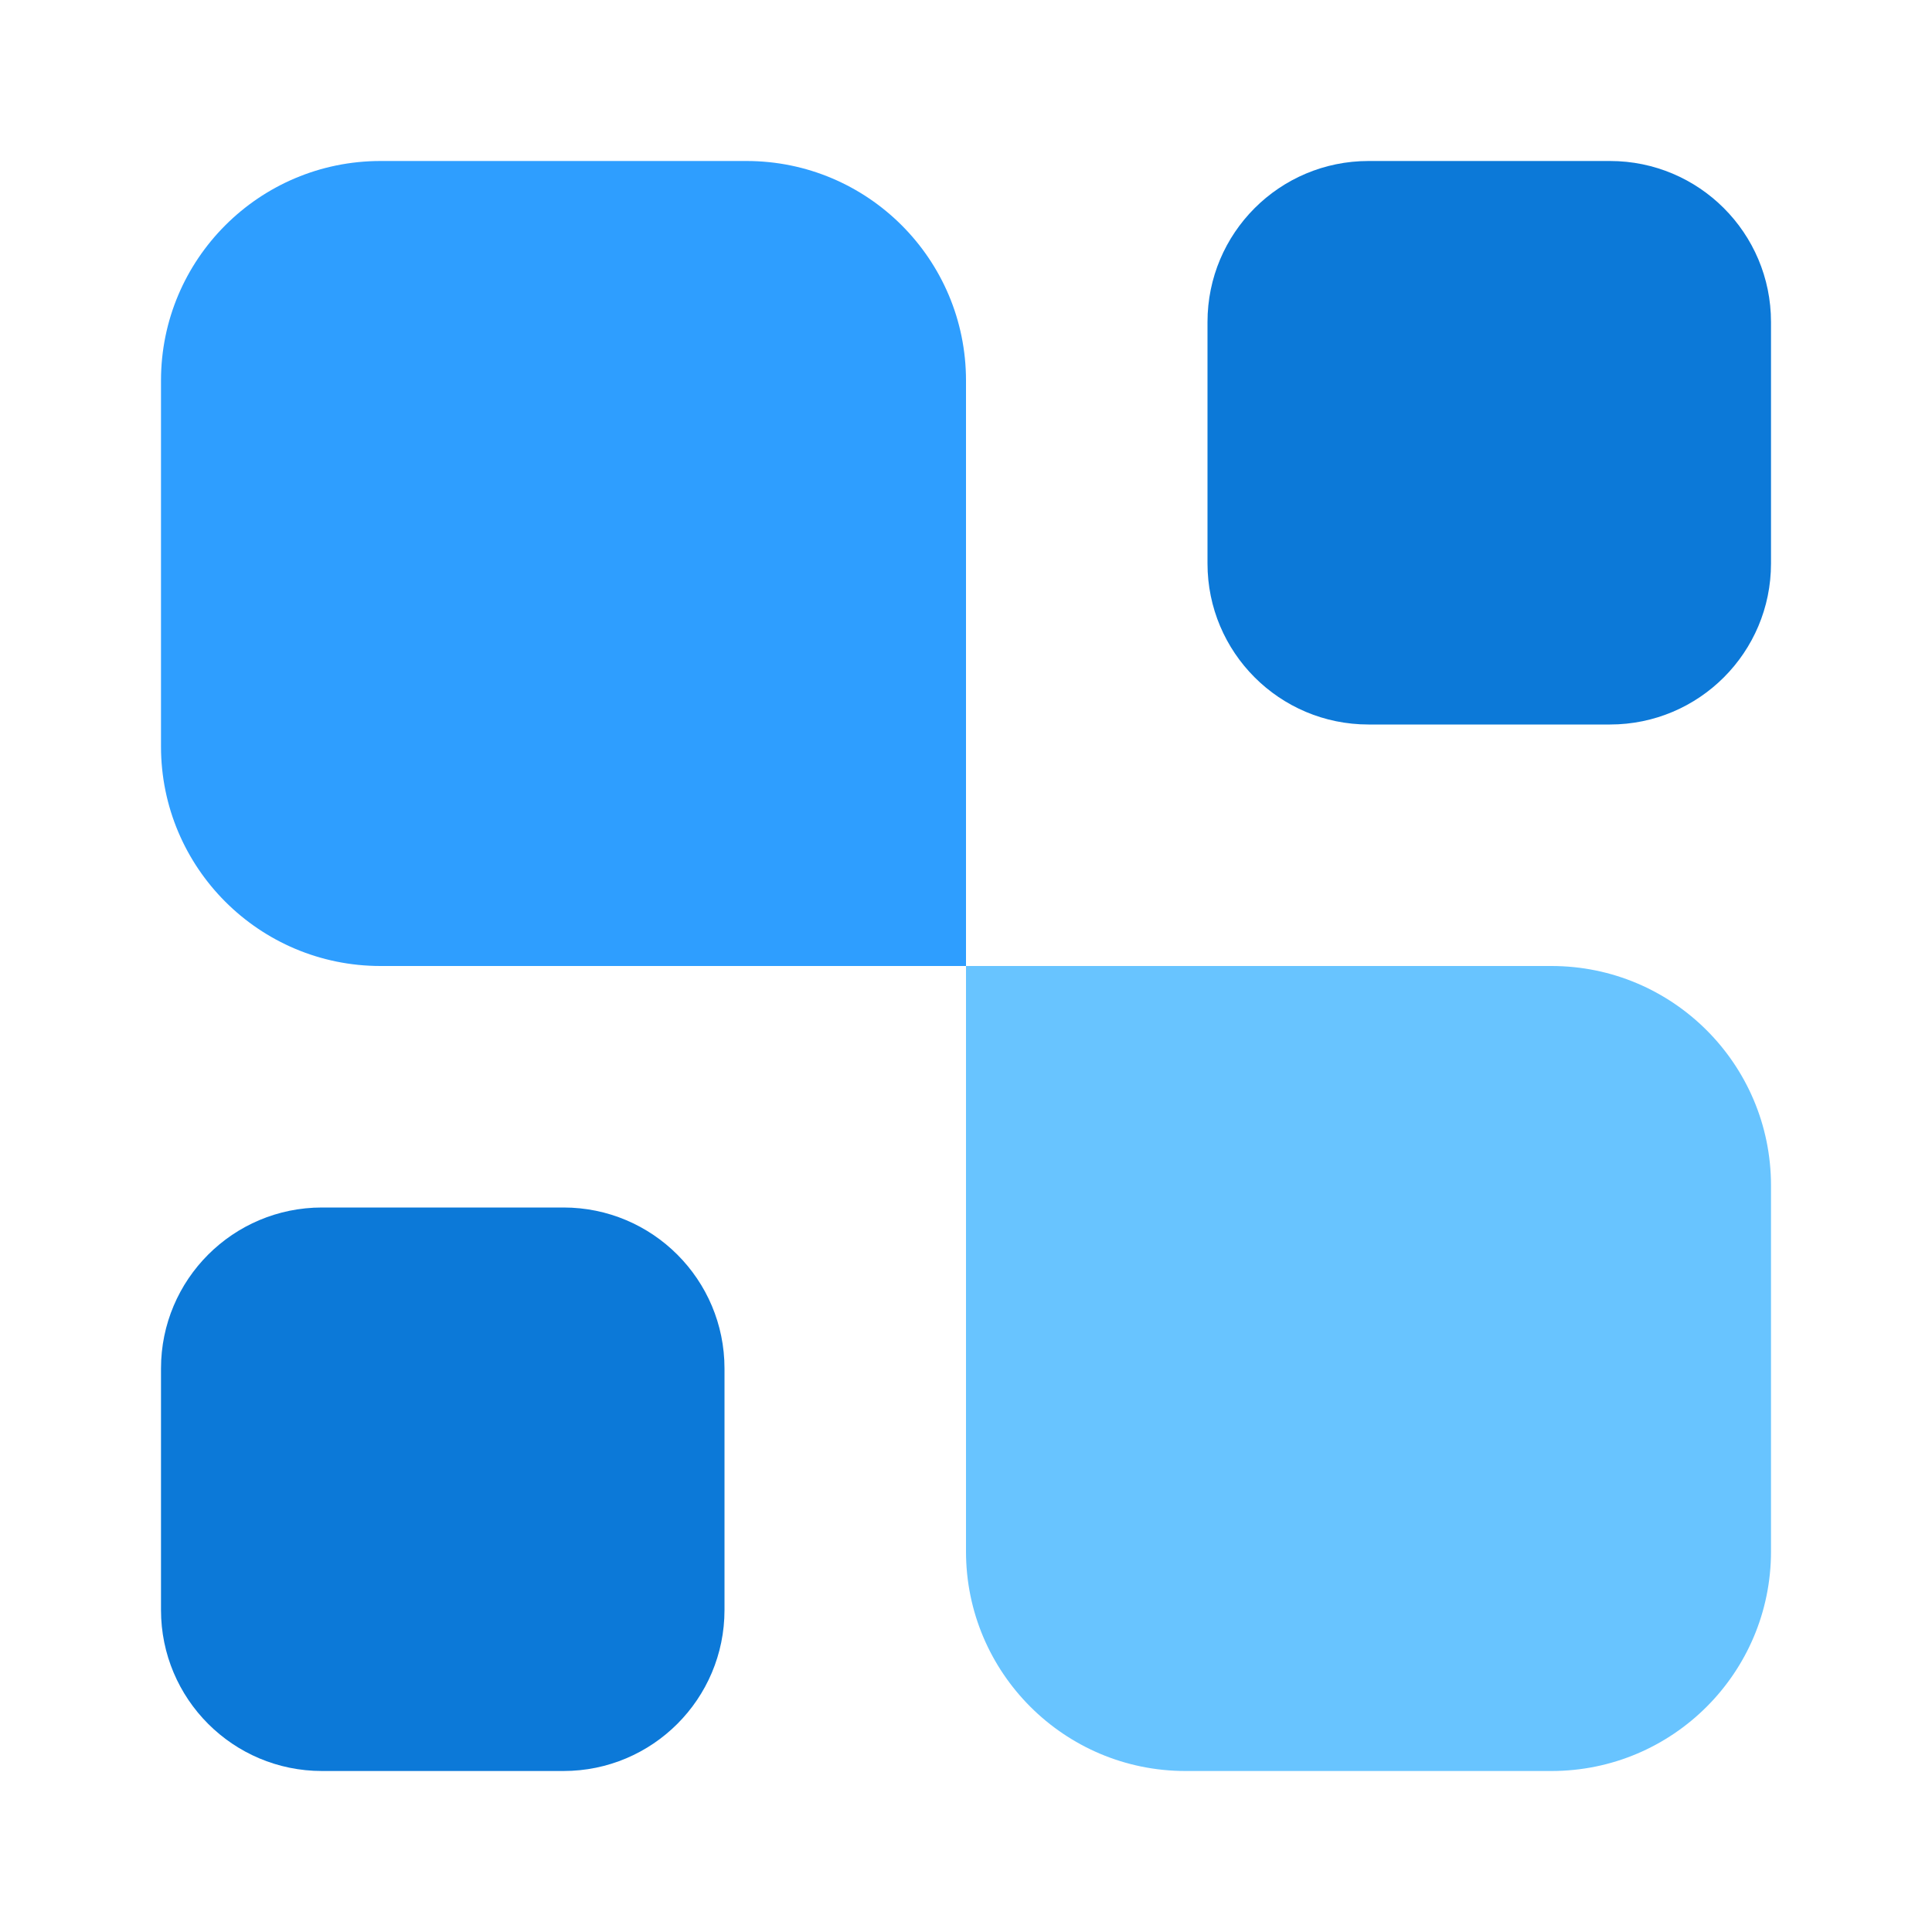
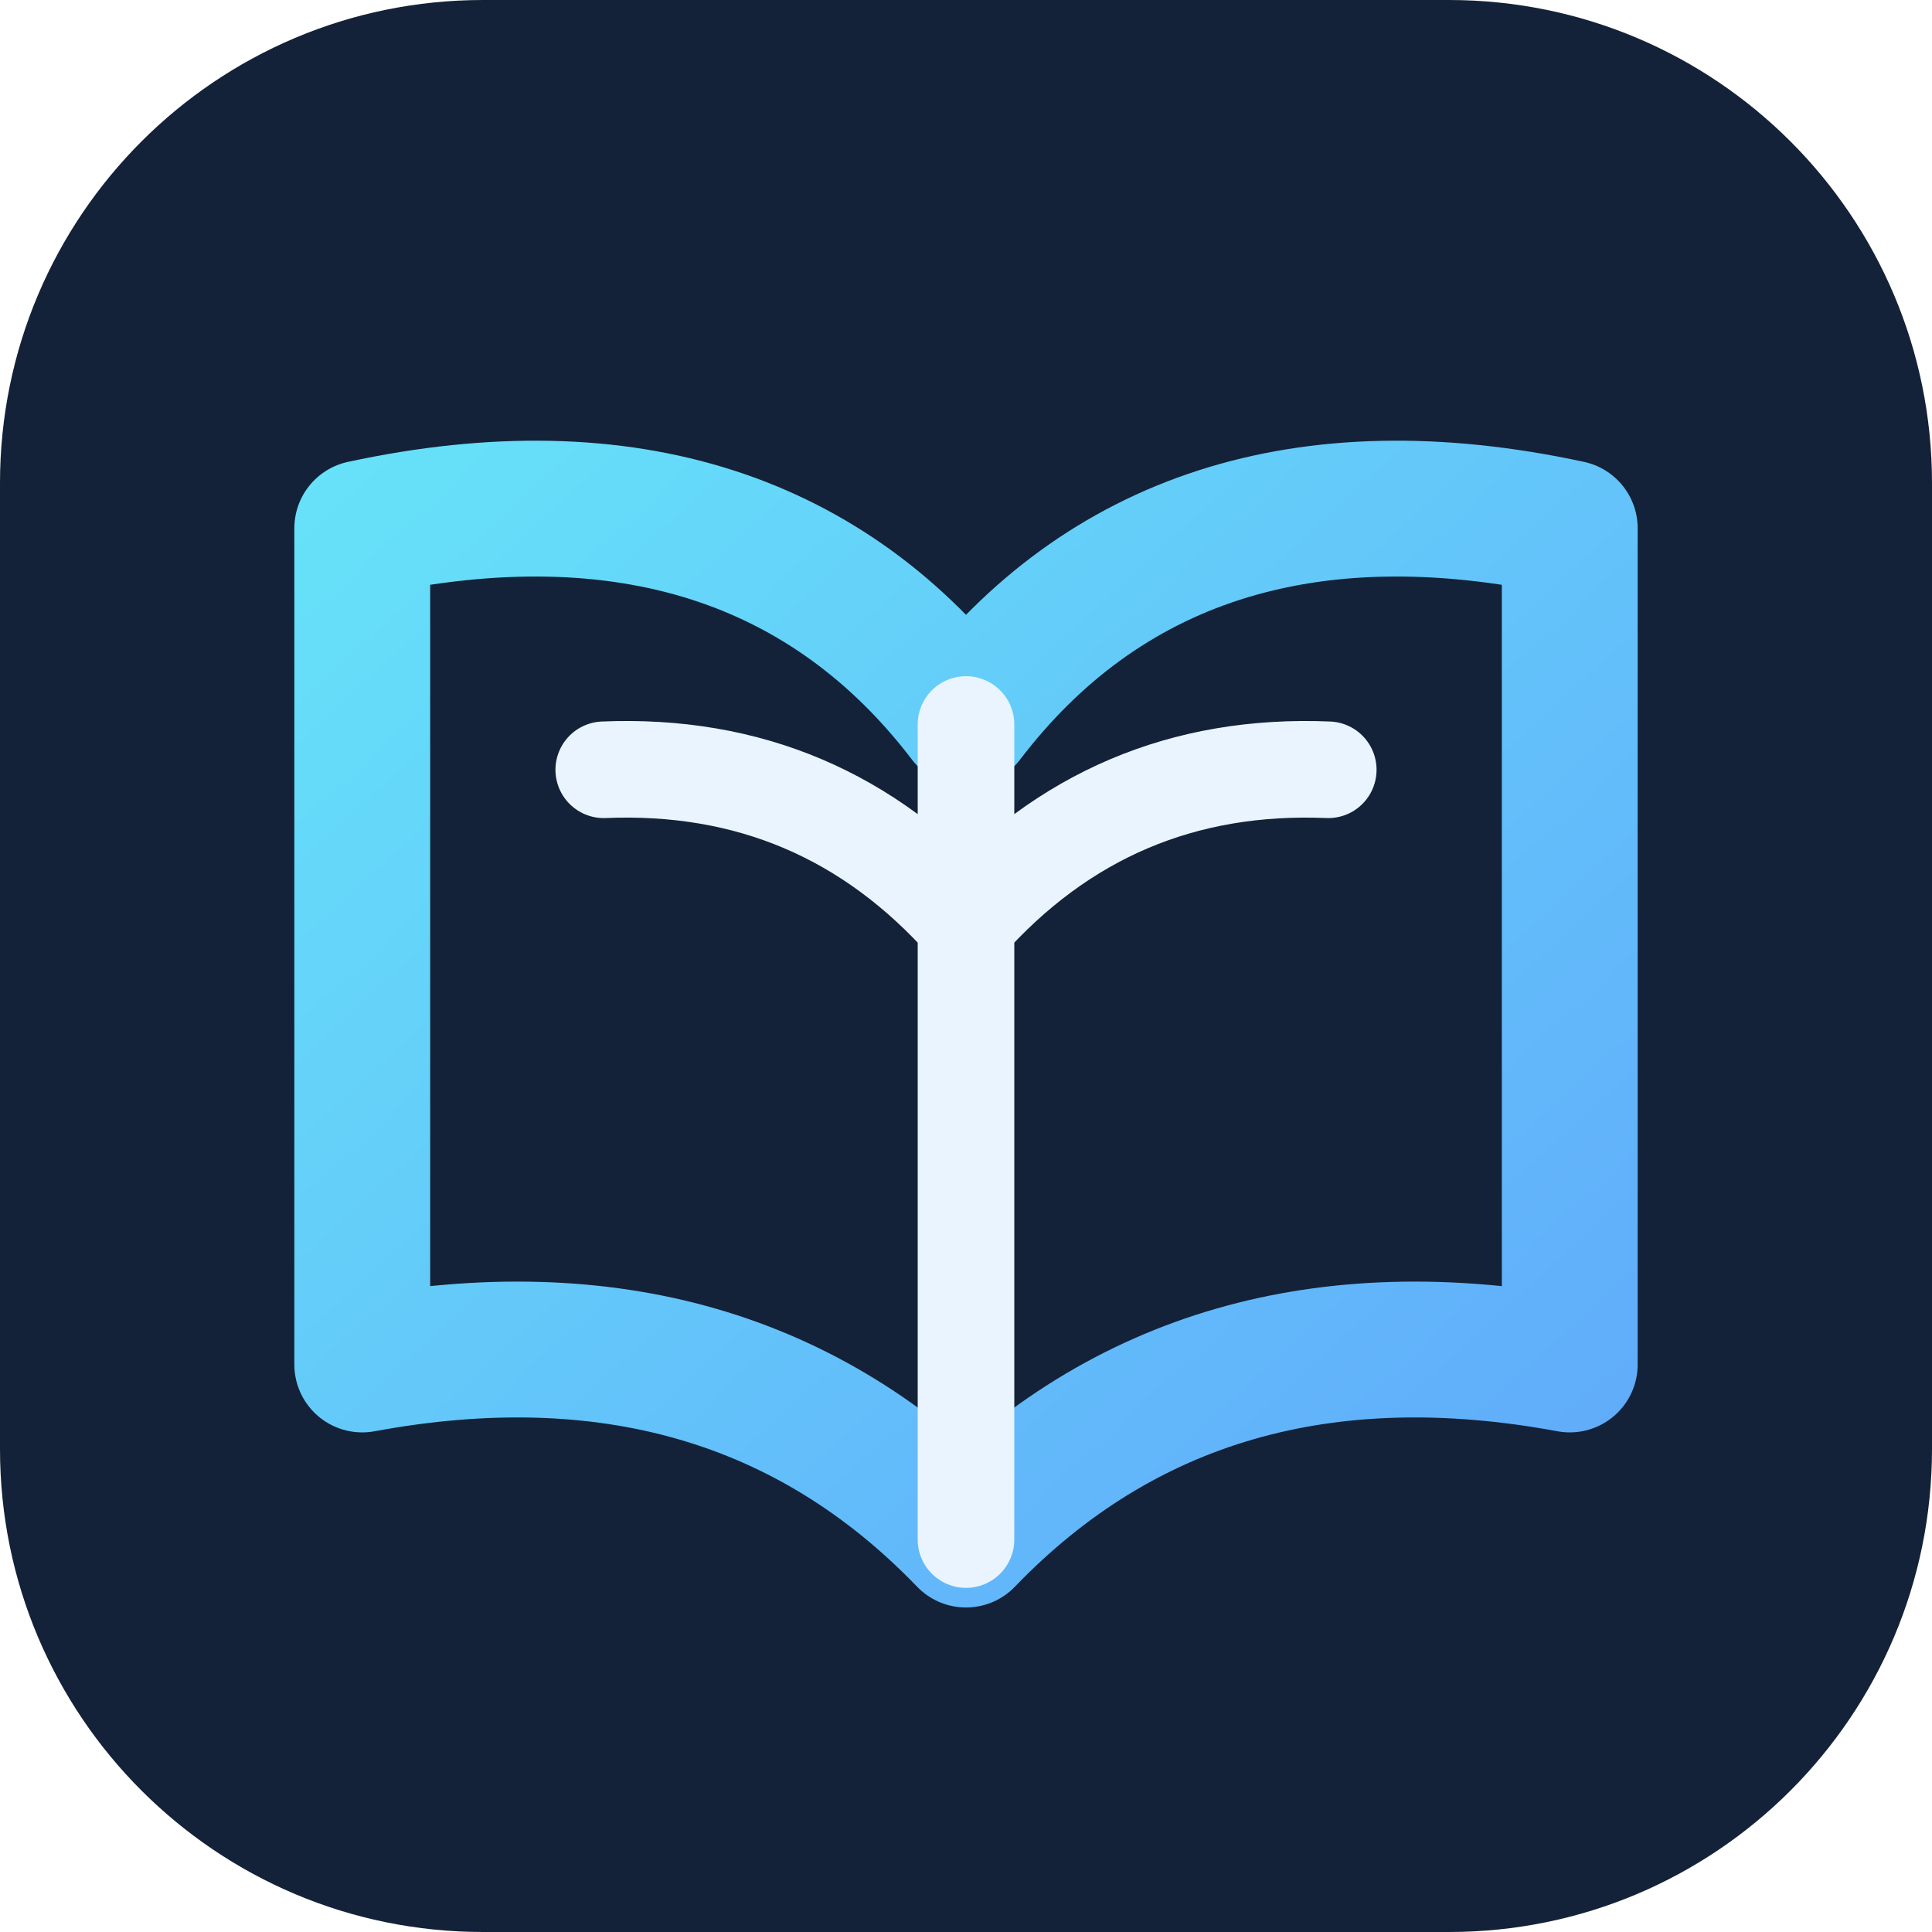
- <svg xmlns="http://www.w3.org/2000/svg" width="24" height="24" viewBox="0 0 24 24" fill="none">
-   <path d="M22 19.273C22 20.779 20.779 22 19.273 22H14.727C13.221 22 12 20.779 12 19.273V12H19.273C20.779 12 22 13.221 22 14.727V19.273Z" fill="#68C4FF" />
-   <path d="M20 2C21.105 2 22 2.895 22 4V7C22 8.105 21.105 9 20 9H17C15.895 9 15 8.105 15 7V4C15 2.895 15.895 2 17 2H20Z" fill="#0C79D8" />
-   <path d="M7 15C8.105 15 9 15.895 9 17V20C9 21.105 8.105 22 7 22H4C2.895 22 2 21.105 2 20V17C2 15.895 2.895 15 4 15H7Z" fill="#0C79D8" />
-   <path d="M12 12H4.727C3.221 12 2 10.779 2 9.273V4.727C2 3.221 3.221 2 4.727 2H9.273C10.779 2 12 3.221 12 4.727V12Z" fill="#2E9EFF" />
+ <svg xmlns="http://www.w3.org/2000/svg" viewBox="0 0 64 64" role="img" aria-label="UniVerse BD">
+   <defs>
+     <linearGradient id="g" x1="10" y1="8" x2="54" y2="56" gradientUnits="userSpaceOnUse">
+       <stop stop-color="#67E8F9" />
+       <stop offset="1" stop-color="#60A5FA" />
+     </linearGradient>
+   </defs>
+   <rect width="64" height="64" rx="16" fill="#132238" />
+   <path d="M12 17.5c8.8-1.9 15.5.4 20 6.3 4.5-5.9 11.2-8.2 20-6.3v27.7c-8.1-1.5-14.8.4-20 5.8-5.2-5.4-11.9-7.3-20-5.8V17.5Z" fill="none" stroke="url(#g)" stroke-width="4.5" stroke-linejoin="round" />
+   <path d="M32 24v27M20 25.5c4.8-.2 8.8 1.5 12 5.1m12-5.1c-4.8-.2-8.8 1.5-12 5.1" fill="none" stroke="#EAF4FF" stroke-width="3.2" stroke-linecap="round" />
</svg>
